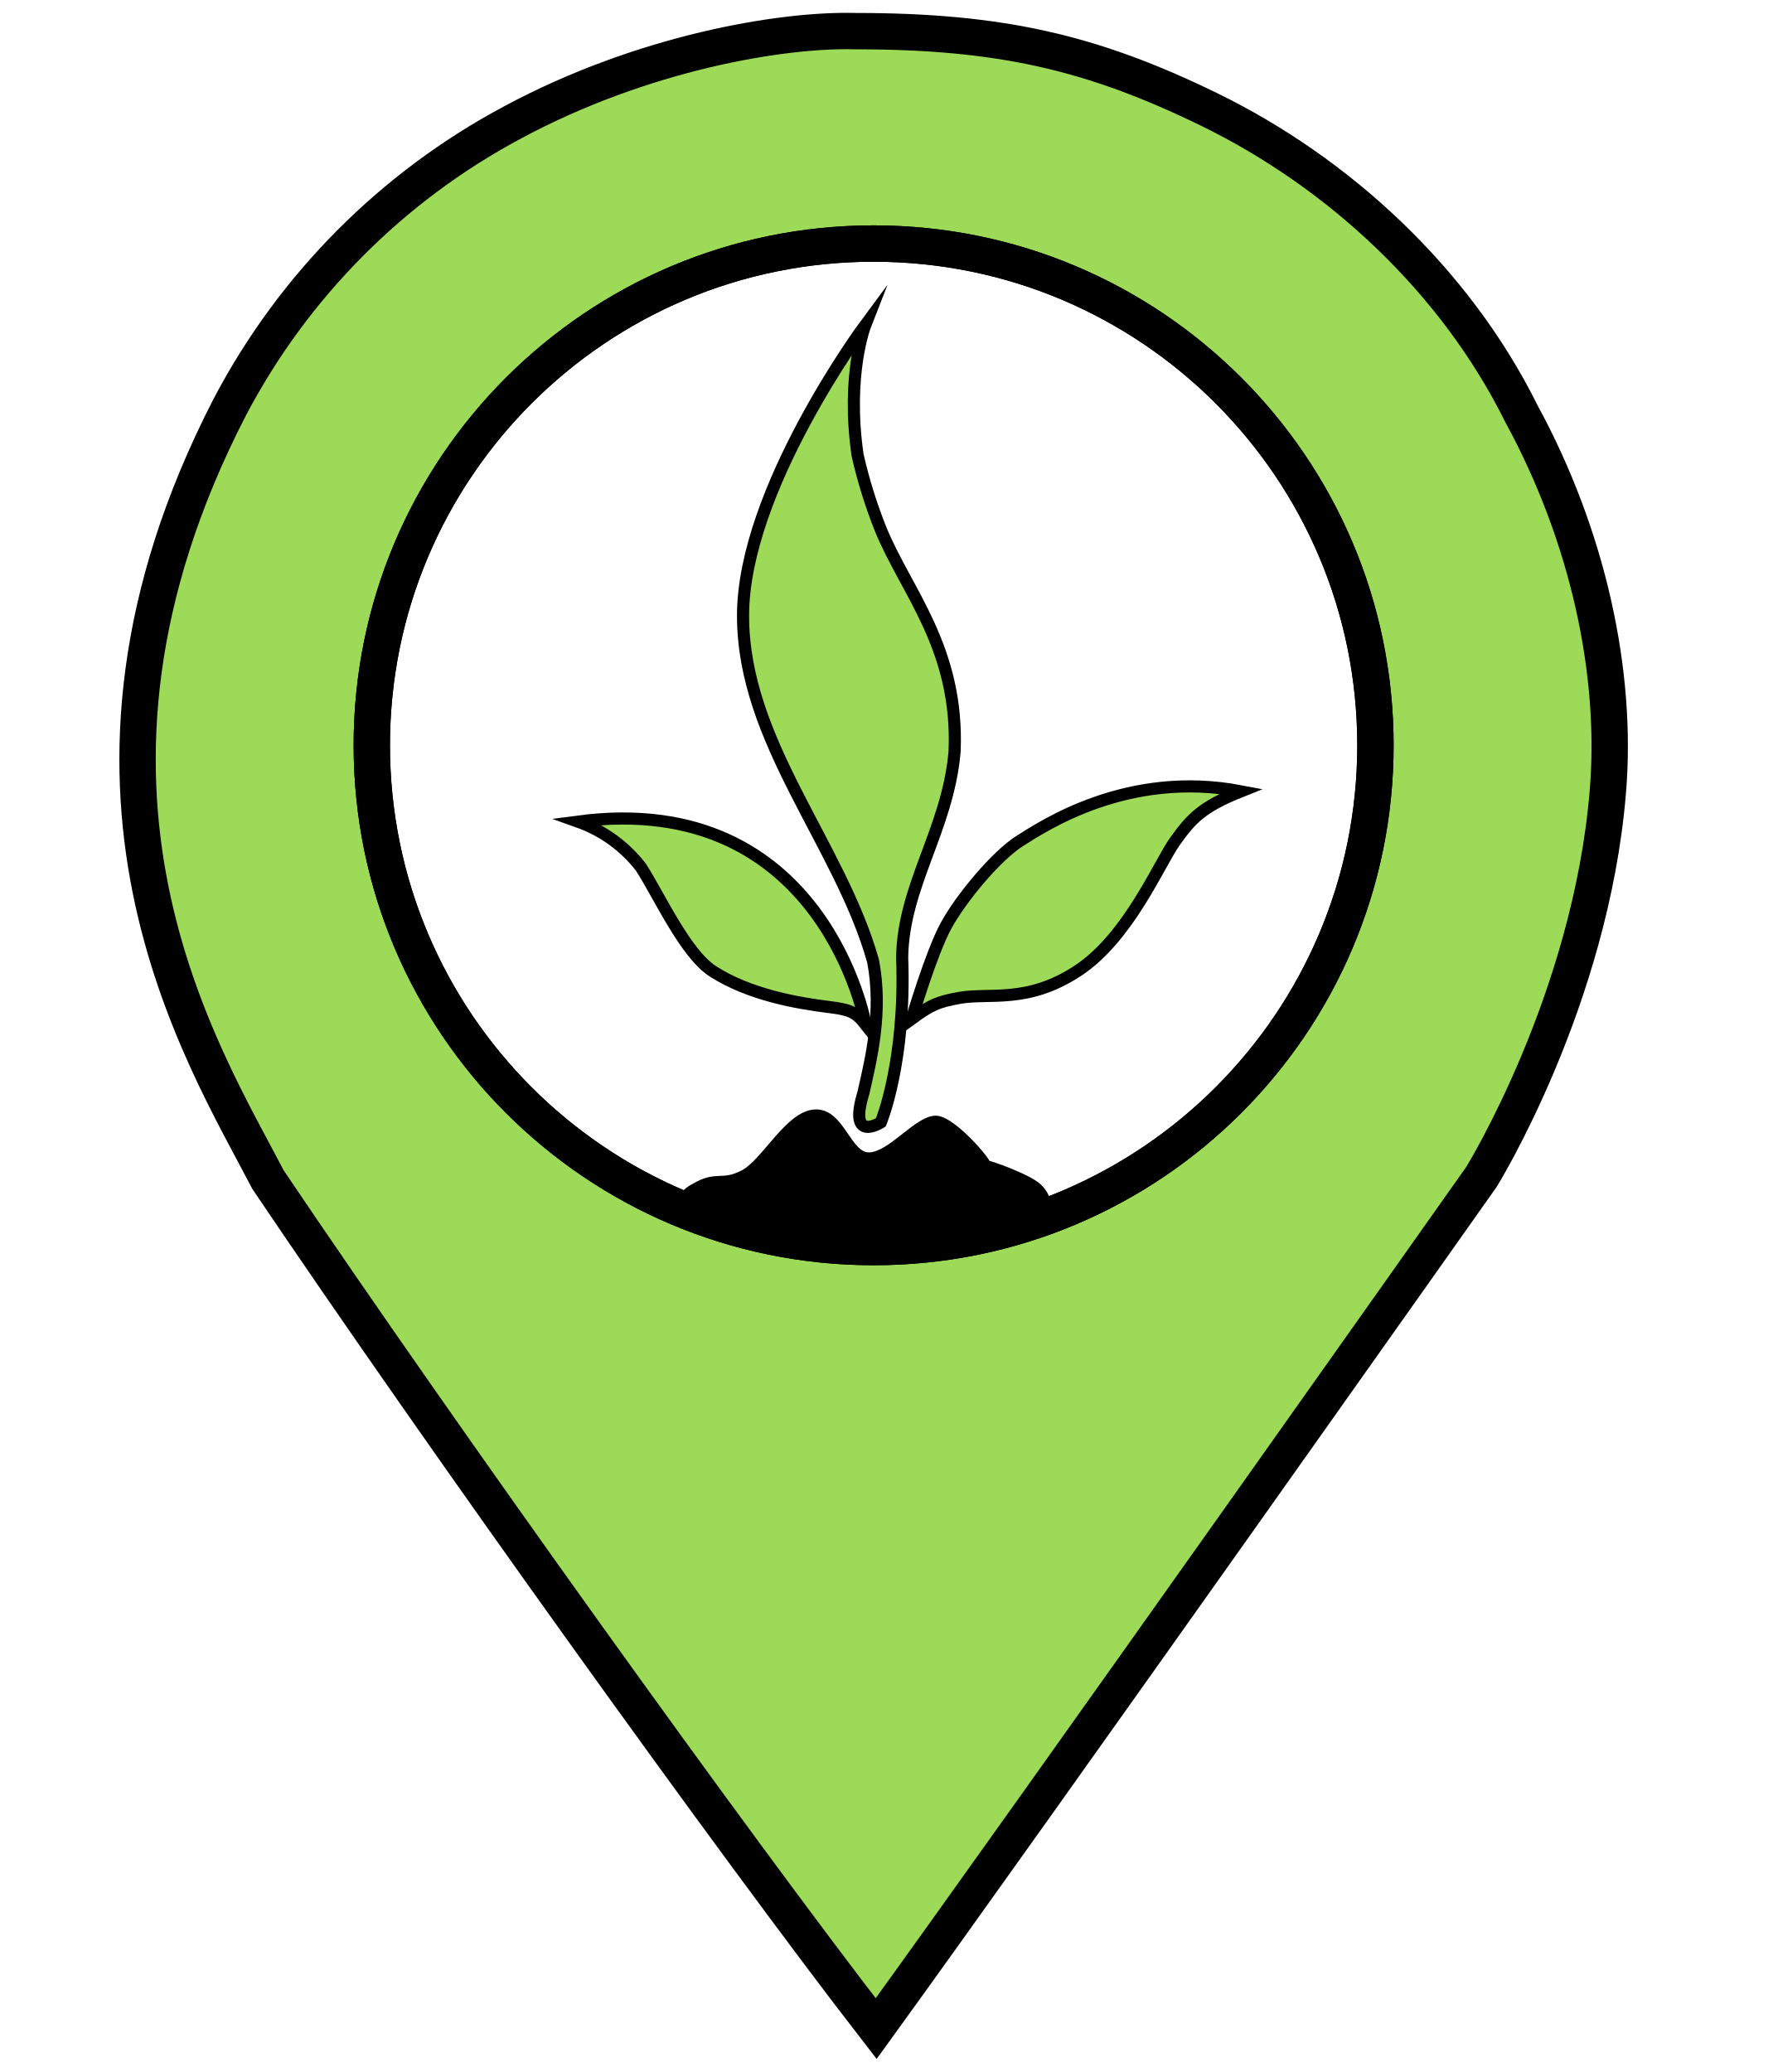
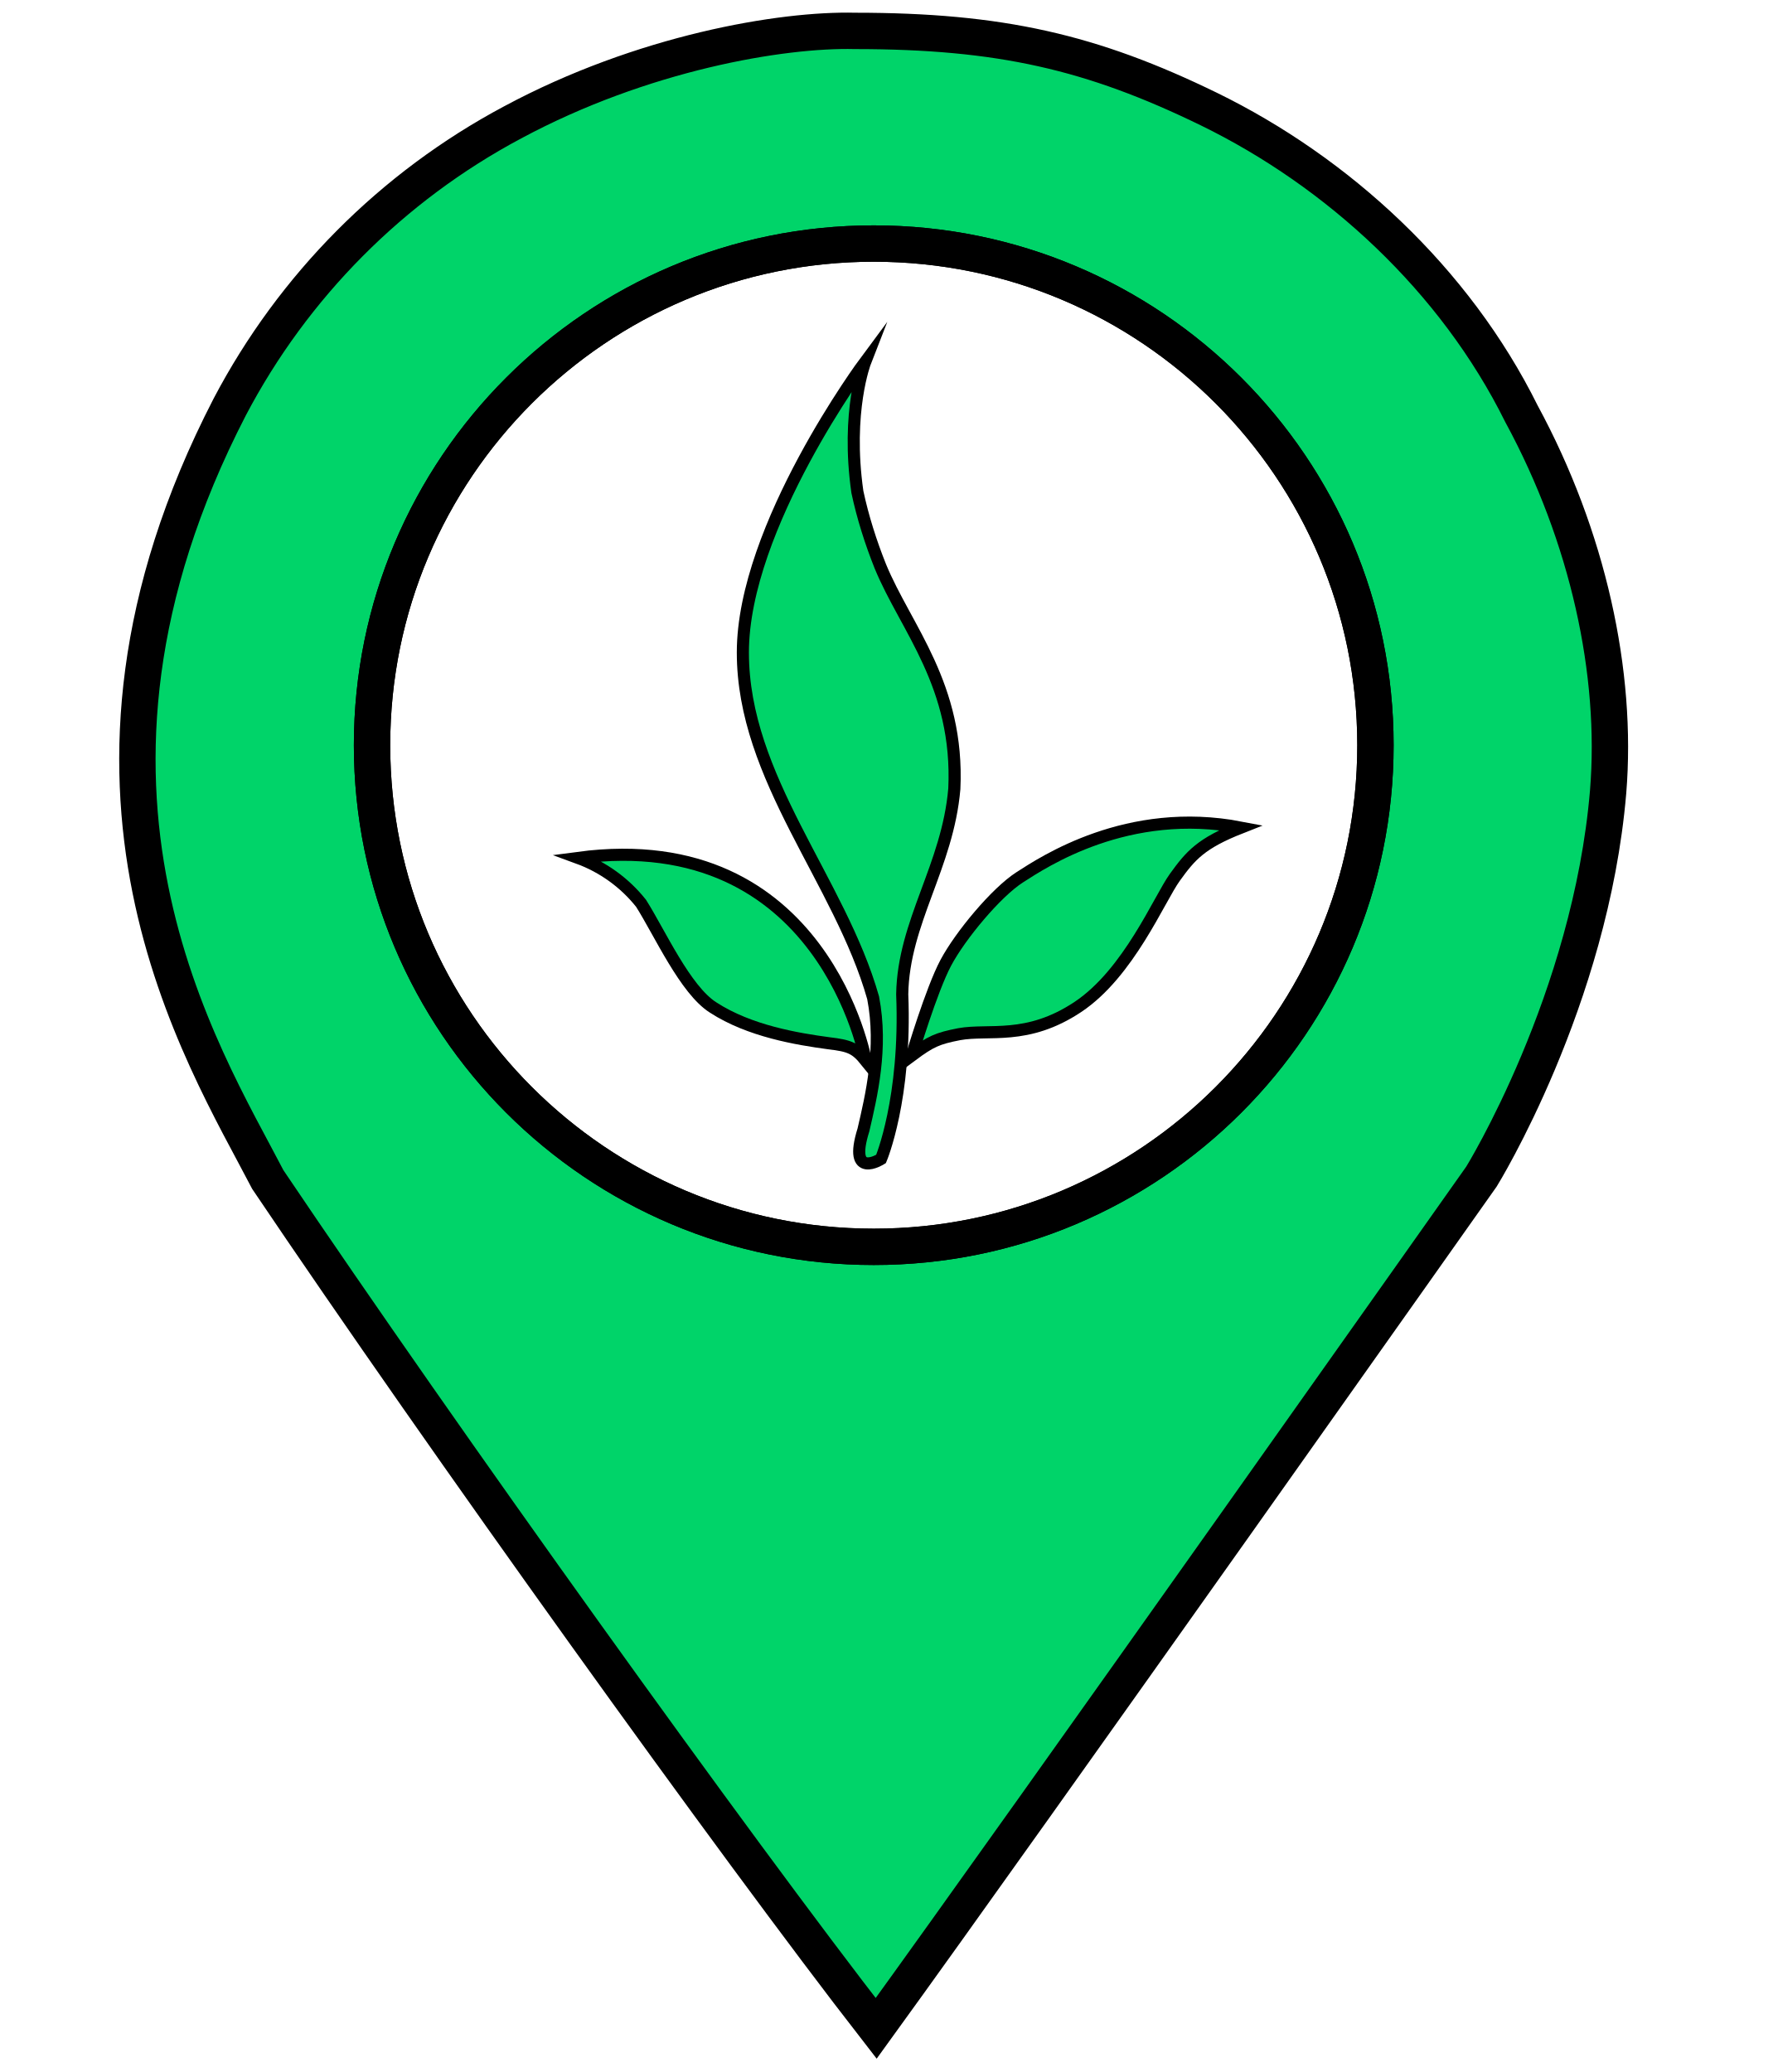
- <svg xmlns="http://www.w3.org/2000/svg" id="Layer_4" data-name="Layer 4" viewBox="0 0 293.33 342">
-   <defs>
-     <style>.cls-1,.cls-3{fill:#9cda57;}.cls-1,.cls-2,.cls-3,.cls-4{stroke:#000;stroke-miterlimit:10;}.cls-1,.cls-2{stroke-width:6px;}.cls-2{fill:none;}.cls-3{stroke-width:2px;}</style>
-   </defs>
-   <path class="cls-1" d="M251.12,68.34c-11-22.21-30.31-39.9-51.56-50.27-19.27-9.4-34.43-12.93-58.35-12.93C129,4.8,106,8.7,84.64,20.18a112.56,112.56,0,0,0-46.71,47c-32.49,63-4.53,106.68,6.3,127.53,29.09,43.16,77.1,110.07,100.37,140.13C169.82,300,244.5,194.25,244.5,194.25s18-29.07,20.85-63.52C267,111.14,262.11,88.55,251.12,68.34ZM144.18,205.84A82.82,82.82,0,1,1,227,123,82.82,82.82,0,0,1,144.18,205.84Z" />
-   <circle class="cls-2" cx="144.18" cy="123.02" r="82.82" />
-   <path class="cls-3" d="M145.37,185.26s4.16-9.93,3.52-27.22c.16-11.85,7.53-21.14,8.65-33.95.75-17.11-8-26.47-12.17-36.67a80.72,80.72,0,0,1-3.84-12.33c-1.92-13.29,1.28-21.46,1.28-21.46s-20.18,27.22-20.18,48,16,37.63,21.46,57c1.6,8.33-.32,16.17-1.6,21.78C139.93,188.79,145.37,185.26,145.37,185.26Z" />
-   <path class="cls-3" d="M150.48,168.16s3.16-10.76,5.62-15.31,8.34-11.62,12.24-14.07,17.78-11.75,36.47-8.17c-6.59,2.63-8.26,4.62-10.85,8.19s-7.61,15.81-16,21.38-14.68,3.64-19.62,4.53C154.7,165.37,153.64,165.87,150.48,168.16Z" />
-   <path class="cls-3" d="M142.87,169.12S136,130.23,95.38,135.61a22.77,22.77,0,0,1,10.39,7.52c3.12,4.86,7.33,14.28,11.92,17.22,6,3.85,13.86,5.21,19.07,5.86C140.23,166.64,141.2,167,142.87,169.12Z" />
-   <path class="cls-4" d="M174.24,201.62c-1.3-1.9-.92-4.34-3.2-6.07s-10.26-4.5-8.3-3.29-5.21-7.61-8.3-7.61-7.33,5.88-10.91,6.06-4.56-7.27-9-7.09-8.3,8.13-11.88,10-4.4,0-8.14,2.25a5,5,0,0,0-2.75,3.55c-.12.39,13.79,5.2,28.81,5.83C157.54,206,174.93,202.63,174.24,201.62Z" />
+ <svg xmlns="http://www.w3.org/2000/svg" version="1.1" id="Layer_4" x="0px" y="0px" viewBox="0 0 293.3 342" style="enable-background:new 0 0 293.3 342;" xml:space="preserve">
+   <style type="text/css">
+ 	.st0{fill:#00D469;stroke:#000000;stroke-width:6;stroke-miterlimit:10;}
+ 	.st1{fill:none;stroke:#000000;stroke-width:6;stroke-miterlimit:10;}
+ 	.st2{fill:#00D469;stroke:#000000;stroke-width:2;stroke-miterlimit:10;}
+ 	.st3{display:none;stroke:#000000;stroke-miterlimit:10;}
+ </style>
+   <path class="st0" d="M251.1,68.3c-11-22.2-30.3-39.9-51.6-50.3c-19.3-9.4-34.4-12.9-58.4-12.9C129,4.8,106,8.7,84.6,20.2  c-19.9,10.6-36.2,27-46.7,47c-32.5,63-4.5,106.7,6.3,127.5c29.1,43.2,77.1,110.1,100.4,140.1c25.2-34.8,99.9-140.6,99.9-140.6  s18-29.1,20.9-63.5C267,111.1,262.1,88.6,251.1,68.3z M144.2,205.8c-45.7,0-82.8-37.1-82.8-82.8c0-45.7,37.1-82.8,82.8-82.8  c45.7,0,82.8,37.1,82.8,82.8C227,168.7,189.9,205.8,144.2,205.8C144.2,205.8,144.2,205.8,144.2,205.8z" />
+   <circle class="st1" cx="144.2" cy="123" r="82.8" />
+   <path class="st2" d="M145.4,191.3c0,0,4.2-9.9,3.5-27.2c0.2-11.9,7.5-21.1,8.6-33.9c0.8-17.1-8-26.5-12.2-36.7  c-1.6-4-2.9-8.1-3.8-12.3c-1.9-13.3,1.3-21.5,1.3-21.5s-20.2,27.2-20.2,48s16,37.6,21.5,57c1.6,8.3-0.3,16.2-1.6,21.8  C139.9,194.8,145.4,191.3,145.4,191.3z" />
+   <path class="st2" d="M150.5,174.2c0,0,3.2-10.8,5.6-15.3s8.3-11.6,12.2-14.1s17.8-11.8,36.5-8.2c-6.6,2.6-8.3,4.6-10.9,8.2  s-7.6,15.8-16,21.4s-14.7,3.6-19.6,4.5C154.7,171.4,153.6,171.9,150.5,174.2z" />
+   <path class="st2" d="M142.9,175.1c0,0-6.9-38.9-47.5-33.5c4.1,1.5,7.7,4.1,10.4,7.5c3.1,4.9,7.3,14.3,11.9,17.2  c6,3.9,13.9,5.2,19.1,5.9C140.2,172.6,141.2,173,142.9,175.1z" />
+   <path class="st3" d="M174.2,201.6c-1.3-1.9-0.9-4.3-3.2-6.1s-10.3-4.5-8.3-3.3s-5.2-7.6-8.3-7.6s-7.3,5.9-10.9,6.1s-4.6-7.3-9-7.1  s-8.3,8.1-11.9,10s-4.4,0-8.1,2.2c-1.4,0.7-2.4,2-2.8,3.6c-0.1,0.4,13.8,5.2,28.8,5.8C157.5,206,174.9,202.6,174.2,201.6z" />
</svg>
